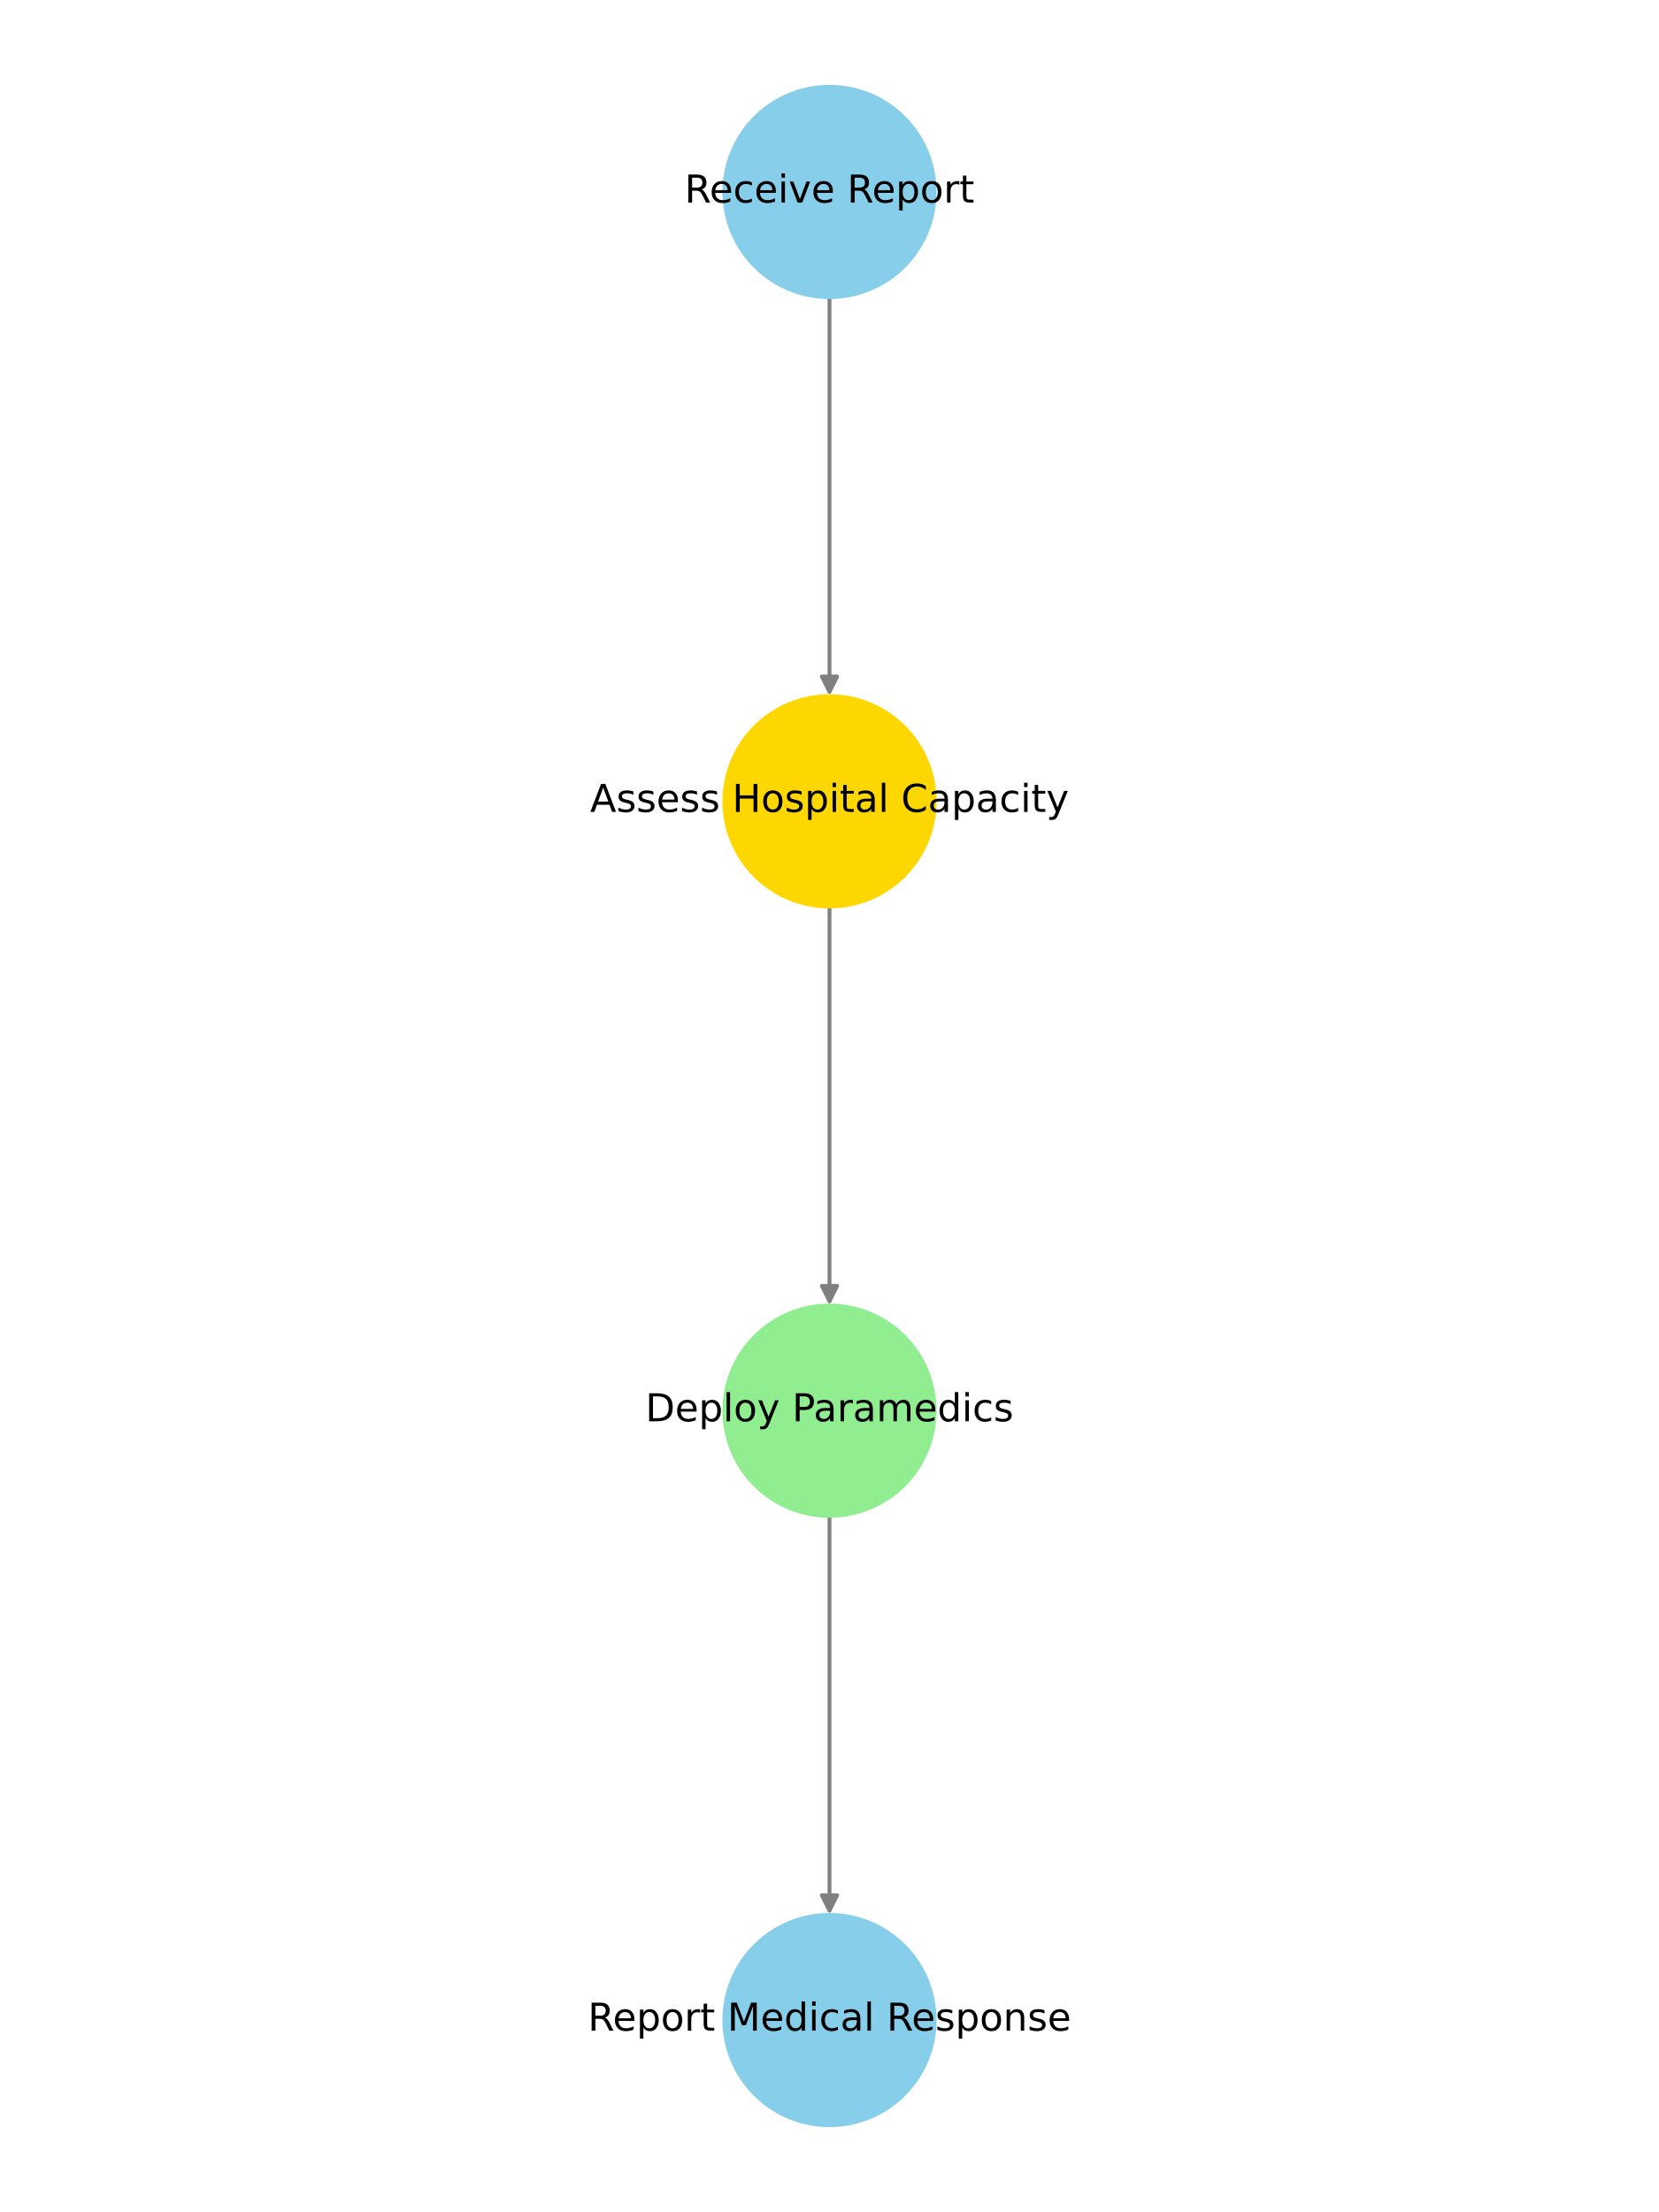
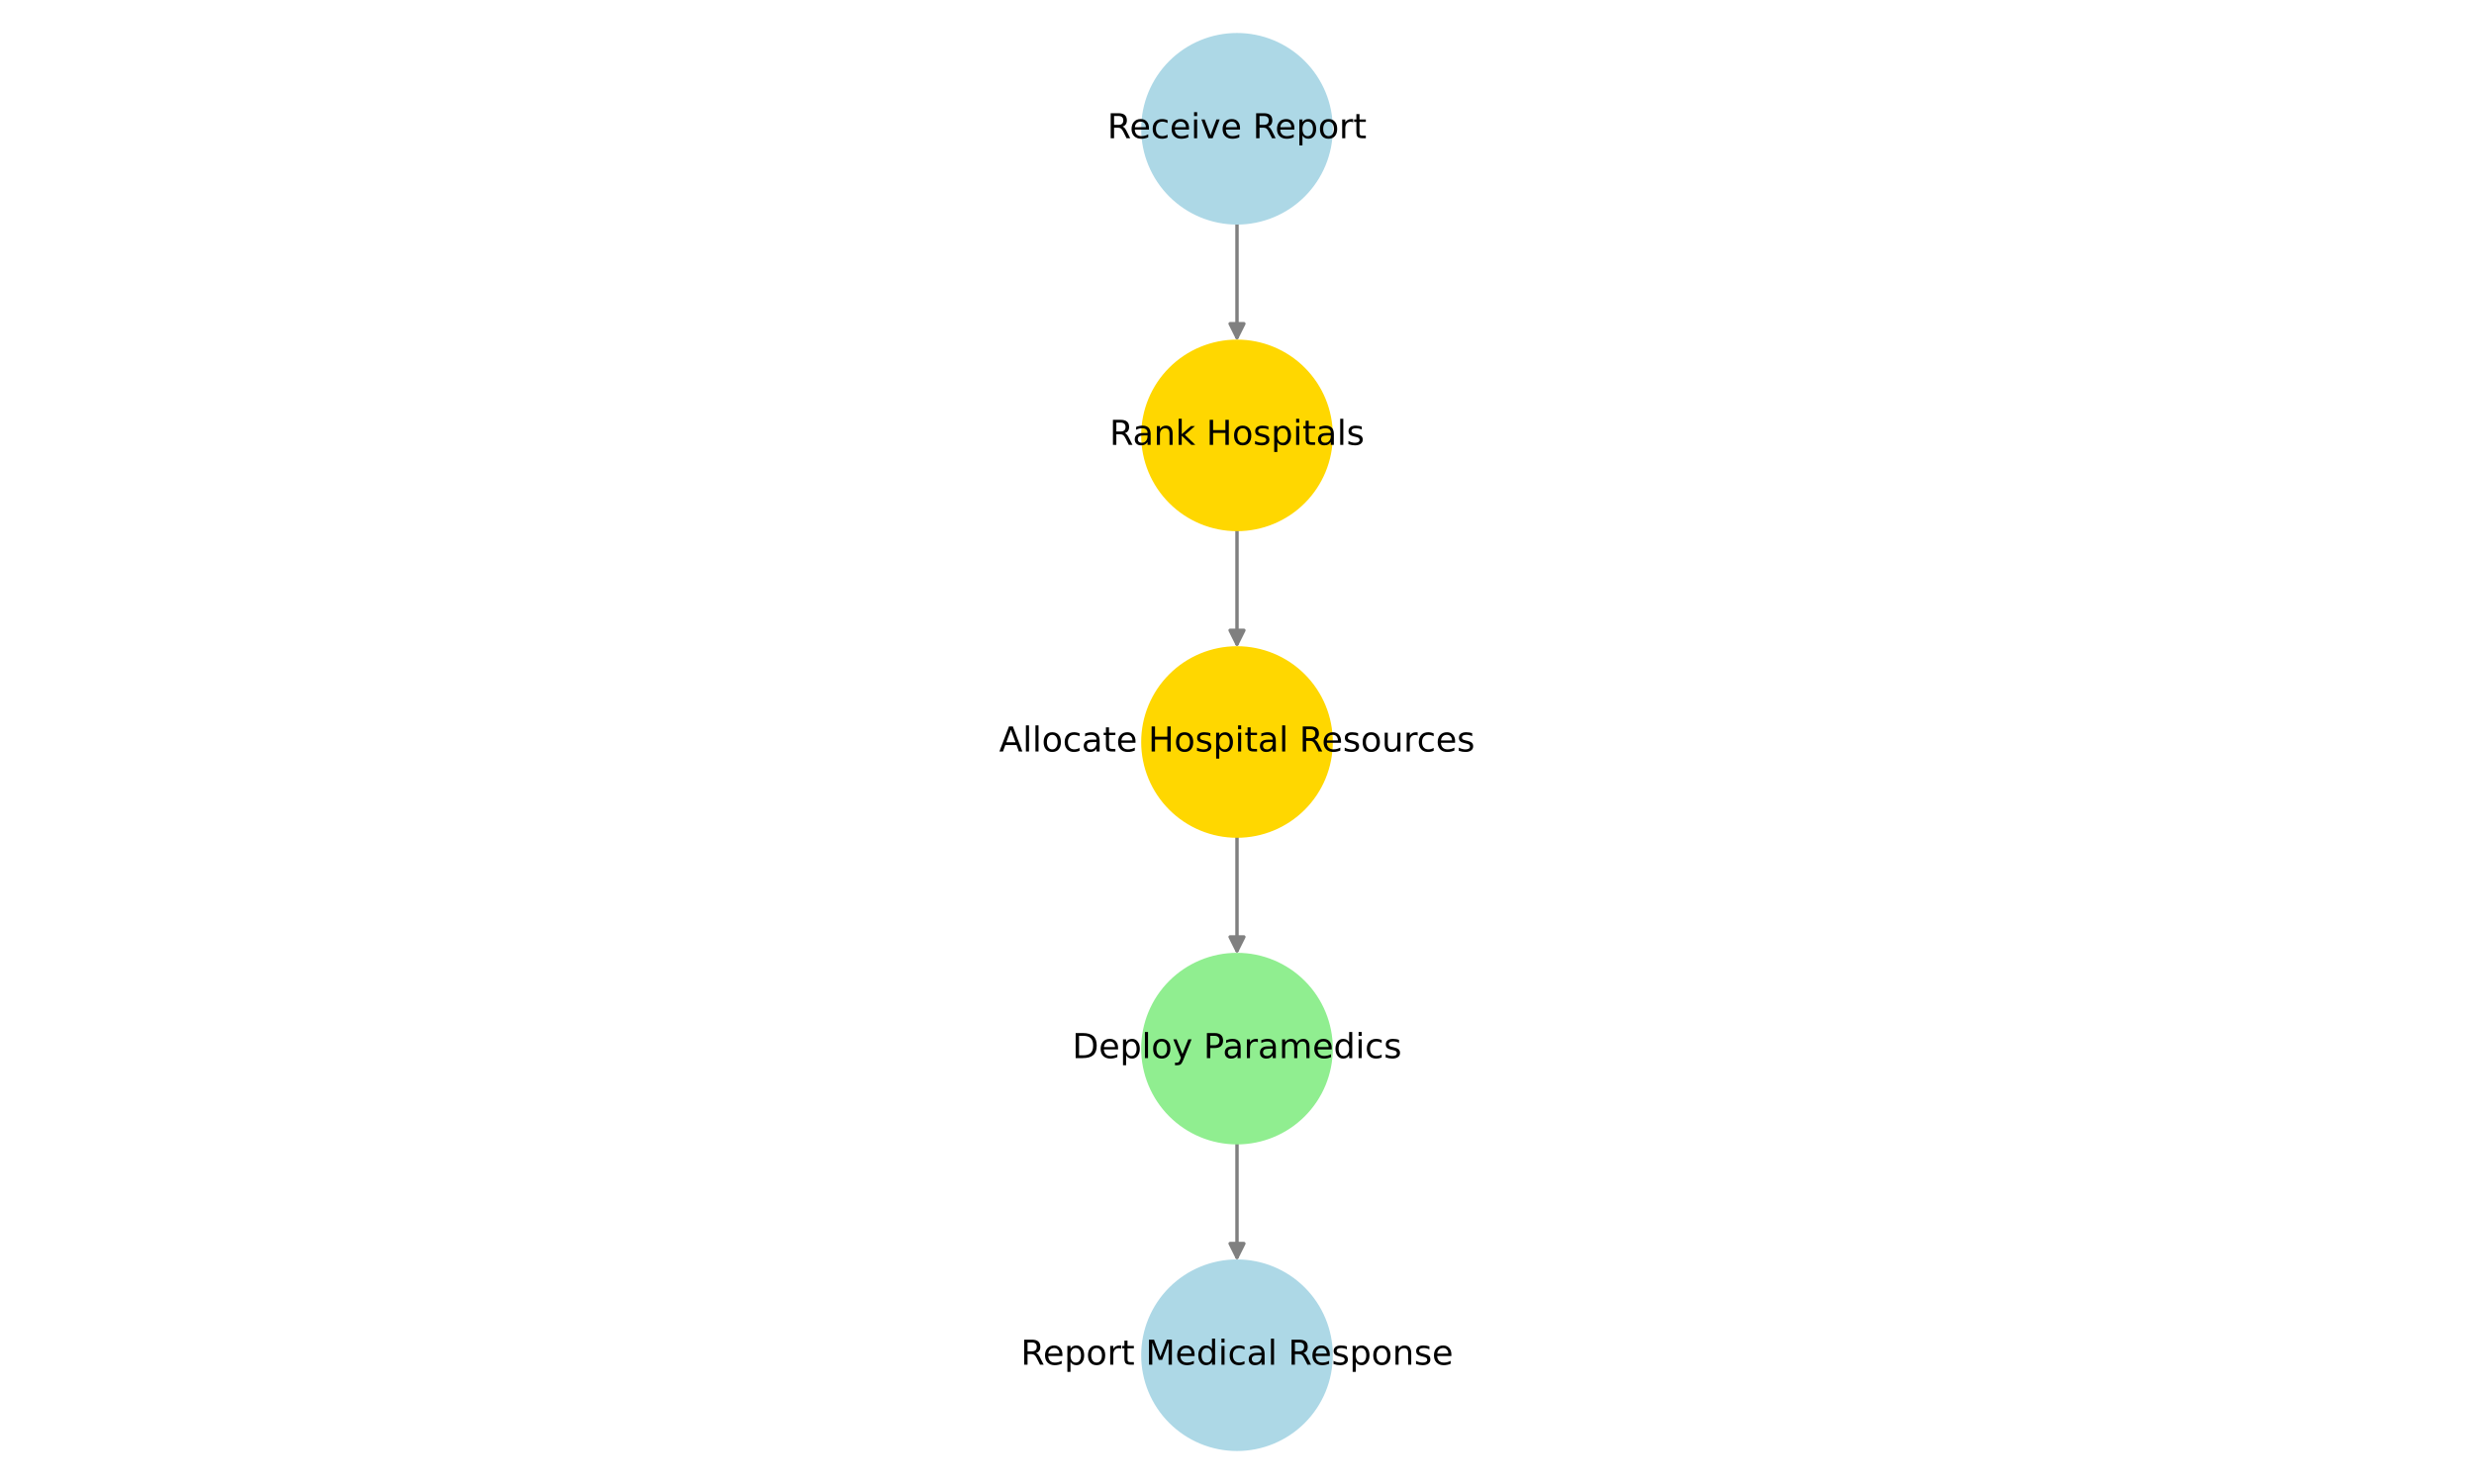
- <svg xmlns="http://www.w3.org/2000/svg" xmlns:xlink="http://www.w3.org/1999/xlink" width="432pt" height="576pt" viewBox="0 0 432 576" version="1.1">
+ <svg xmlns="http://www.w3.org/2000/svg" xmlns:xlink="http://www.w3.org/1999/xlink" width="720pt" height="432pt" viewBox="0 0 720 432" version="1.1">
  <defs>
    <style type="text/css">*{stroke-linejoin: round; stroke-linecap: butt}</style>
  </defs>
  <g id="figure_1">
    <g id="patch_1">
-       <path d="M 0 576  L 432 576  L 432 0  L 0 0  z " style="fill: #ffffff" />
+       <path d="M 0 432  L 720 432  L 720 0  L 0 0  z " style="fill: #ffffff" />
    </g>
    <g id="axes_1">
      <g id="patch_2">
-         <path d="M 216 77.368  Q 216 129.321 216 180.157  " clip-path="url(#p24a8e1f1bd)" style="fill: none; stroke: #808080; stroke-linecap: round" />
-         <path d="M 218 176.157  L 216 180.157  L 214 176.157  L 218 176.157  z " clip-path="url(#p24a8e1f1bd)" style="fill: #808080; stroke: #808080; stroke-linecap: round" />
+         <path d="M 360 64.876  Q 360 82.116 360 98.238  " clip-path="url(#pff5d71aae2)" style="fill: none; stroke: #808080; stroke-linecap: round" />
+         <path d="M 362 94.238  L 360 98.238  L 358 94.238  L 362 94.238  z " clip-path="url(#pff5d71aae2)" style="fill: #808080; stroke: #808080; stroke-linecap: round" />
      </g>
      <g id="patch_3">
-         <path d="M 216 236.045  Q 216 287.999 216 338.835  " clip-path="url(#p24a8e1f1bd)" style="fill: none; stroke: #808080; stroke-linecap: round" />
-         <path d="M 218 334.835  L 216 338.835  L 214 334.835  L 218 334.835  z " clip-path="url(#p24a8e1f1bd)" style="fill: #808080; stroke: #808080; stroke-linecap: round" />
+         <path d="M 360 154.132  Q 360 171.372 360 187.494  " clip-path="url(#pff5d71aae2)" style="fill: none; stroke: #808080; stroke-linecap: round" />
+         <path d="M 362 183.494  L 360 187.494  L 358 183.494  L 362 183.494  z " clip-path="url(#pff5d71aae2)" style="fill: #808080; stroke: #808080; stroke-linecap: round" />
      </g>
      <g id="patch_4">
-         <path d="M 216 394.723  Q 216 446.677 216 497.512  " clip-path="url(#p24a8e1f1bd)" style="fill: none; stroke: #808080; stroke-linecap: round" />
-         <path d="M 218 493.512  L 216 497.512  L 214 493.512  L 218 493.512  z " clip-path="url(#p24a8e1f1bd)" style="fill: #808080; stroke: #808080; stroke-linecap: round" />
+         <path d="M 360 243.389  Q 360 260.628 360 276.75  " clip-path="url(#pff5d71aae2)" style="fill: none; stroke: #808080; stroke-linecap: round" />
+         <path d="M 362 272.75  L 360 276.75  L 358 272.75  L 362 272.75  z " clip-path="url(#pff5d71aae2)" style="fill: #808080; stroke: #808080; stroke-linecap: round" />
+       </g>
+       <g id="patch_5">
+         <path d="M 360 332.645  Q 360 349.885 360 366.006  " clip-path="url(#pff5d71aae2)" style="fill: none; stroke: #808080; stroke-linecap: round" />
+         <path d="M 362 362.006  L 360 366.006  L 358 362.006  L 362 362.006  z " clip-path="url(#pff5d71aae2)" style="fill: #808080; stroke: #808080; stroke-linecap: round" />
      </g>
      <g id="PathCollection_1">
        <defs>
-           <path id="C0_0_5f3242508a" d="M 0 27.386  C 7.263 27.386 14.229 24.501 19.365 19.365  C 24.501 14.229 27.386 7.263 27.386 -0  C 27.386 -7.263 24.501 -14.229 19.365 -19.365  C 14.229 -24.501 7.263 -27.386 0 -27.386  C -7.263 -27.386 -14.229 -24.501 -19.365 -19.365  C -24.501 -14.229 -27.386 -7.263 -27.386 0  C -27.386 7.263 -24.501 14.229 -19.365 19.365  C -14.229 24.501 -7.263 27.386 0 27.386  z " />
+           <path id="C0_0_c549dc8266" d="M 0 27.386  C 7.263 27.386 14.229 24.501 19.365 19.365  C 24.501 14.229 27.386 7.263 27.386 -0  C 27.386 -7.263 24.501 -14.229 19.365 -19.365  C 14.229 -24.501 7.263 -27.386 0 -27.386  C -7.263 -27.386 -14.229 -24.501 -19.365 -19.365  C -24.501 -14.229 -27.386 -7.263 -27.386 0  C -27.386 7.263 -24.501 14.229 -19.365 19.365  C -14.229 24.501 -7.263 27.386 0 27.386  z " />
        </defs>
-         <g clip-path="url(#p24a8e1f1bd)">
-           <use xlink:href="#C0_0_5f3242508a" x="216" y="49.983" style="fill: #87ceeb; stroke: #87ceeb" />
-         </g>
-         <g clip-path="url(#p24a8e1f1bd)">
-           <use xlink:href="#C0_0_5f3242508a" x="216" y="208.661" style="fill: #ffd700; stroke: #ffd700" />
-         </g>
-         <g clip-path="url(#p24a8e1f1bd)">
-           <use xlink:href="#C0_0_5f3242508a" x="216" y="367.339" style="fill: #90ee90; stroke: #90ee90" />
-         </g>
-         <g clip-path="url(#p24a8e1f1bd)">
-           <use xlink:href="#C0_0_5f3242508a" x="216" y="526.017" style="fill: #87ceeb; stroke: #87ceeb" />
+         <g clip-path="url(#pff5d71aae2)">
+           <use xlink:href="#C0_0_c549dc8266" x="360" y="37.488" style="fill: #add8e6; stroke: #add8e6" />
+         </g>
+         <g clip-path="url(#pff5d71aae2)">
+           <use xlink:href="#C0_0_c549dc8266" x="360" y="126.744" style="fill: #ffd700; stroke: #ffd700" />
+         </g>
+         <g clip-path="url(#pff5d71aae2)">
+           <use xlink:href="#C0_0_c549dc8266" x="360" y="216" style="fill: #ffd700; stroke: #ffd700" />
+         </g>
+         <g clip-path="url(#pff5d71aae2)">
+           <use xlink:href="#C0_0_c549dc8266" x="360" y="305.256" style="fill: #90ee90; stroke: #90ee90" />
+         </g>
+         <g clip-path="url(#pff5d71aae2)">
+           <use xlink:href="#C0_0_c549dc8266" x="360" y="394.512" style="fill: #add8e6; stroke: #add8e6" />
        </g>
      </g>
      <g id="text_1">
-         <g clip-path="url(#p24a8e1f1bd)">
-           <g transform="translate(178.2594 52.74285) scale(0.1 -0.1)">
+         <g clip-path="url(#pff5d71aae2)">
+           <g transform="translate(322.2594 40.24698) scale(0.1 -0.1)">
            <defs>
              <path id="DejaVuSans-52" d="M 2841 2188  Q 3044 2119 3236 1894  Q 3428 1669 3622 1275  L 4263 0  L 3584 0  L 2988 1197  Q 2756 1666 2539 1819  Q 2322 1972 1947 1972  L 1259 1972  L 1259 0  L 628 0  L 628 4666  L 2053 4666  Q 2853 4666 3247 4331  Q 3641 3997 3641 3322  Q 3641 2881 3436 2590  Q 3231 2300 2841 2188  z M 1259 4147  L 1259 2491  L 2053 2491  Q 2509 2491 2742 2702  Q 2975 2913 2975 3322  Q 2975 3731 2742 3939  Q 2509 4147 2053 4147  L 1259 4147  z " transform="scale(0.015625)" />
              <path id="DejaVuSans-65" d="M 3597 1894  L 3597 1613  L 953 1613  Q 991 1019 1311 708  Q 1631 397 2203 397  Q 2534 397 2845 478  Q 3156 559 3463 722  L 3463 178  Q 3153 47 2828 -22  Q 2503 -91 2169 -91  Q 1331 -91 842 396  Q 353 884 353 1716  Q 353 2575 817 3079  Q 1281 3584 2069 3584  Q 2775 3584 3186 3129  Q 3597 2675 3597 1894  z M 3022 2063  Q 3016 2534 2758 2815  Q 2500 3097 2075 3097  Q 1594 3097 1305 2825  Q 1016 2553 972 2059  L 3022 2063  z " transform="scale(0.015625)" />
              <path id="DejaVuSans-63" d="M 3122 3366  L 3122 2828  Q 2878 2963 2633 3030  Q 2388 3097 2138 3097  Q 1578 3097 1268 2742  Q 959 2388 959 1747  Q 959 1106 1268 751  Q 1578 397 2138 397  Q 2388 397 2633 464  Q 2878 531 3122 666  L 3122 134  Q 2881 22 2623 -34  Q 2366 -91 2075 -91  Q 1284 -91 818 406  Q 353 903 353 1747  Q 353 2603 823 3093  Q 1294 3584 2113 3584  Q 2378 3584 2631 3529  Q 2884 3475 3122 3366  z " transform="scale(0.015625)" />
              <path id="DejaVuSans-69" d="M 603 3500  L 1178 3500  L 1178 0  L 603 0  L 603 3500  z M 603 4863  L 1178 4863  L 1178 4134  L 603 4134  L 603 4863  z " transform="scale(0.015625)" />
              <path id="DejaVuSans-76" d="M 191 3500  L 800 3500  L 1894 563  L 2988 3500  L 3597 3500  L 2284 0  L 1503 0  L 191 3500  z " transform="scale(0.015625)" />
              <path id="DejaVuSans-20" transform="scale(0.015625)" />
              <path id="DejaVuSans-70" d="M 1159 525  L 1159 -1331  L 581 -1331  L 581 3500  L 1159 3500  L 1159 2969  Q 1341 3281 1617 3432  Q 1894 3584 2278 3584  Q 2916 3584 3314 3078  Q 3713 2572 3713 1747  Q 3713 922 3314 415  Q 2916 -91 2278 -91  Q 1894 -91 1617 61  Q 1341 213 1159 525  z M 3116 1747  Q 3116 2381 2855 2742  Q 2594 3103 2138 3103  Q 1681 3103 1420 2742  Q 1159 2381 1159 1747  Q 1159 1113 1420 752  Q 1681 391 2138 391  Q 2594 391 2855 752  Q 3116 1113 3116 1747  z " transform="scale(0.015625)" />
              <path id="DejaVuSans-6f" d="M 1959 3097  Q 1497 3097 1228 2736  Q 959 2375 959 1747  Q 959 1119 1226 758  Q 1494 397 1959 397  Q 2419 397 2687 759  Q 2956 1122 2956 1747  Q 2956 2369 2687 2733  Q 2419 3097 1959 3097  z M 1959 3584  Q 2709 3584 3137 3096  Q 3566 2609 3566 1747  Q 3566 888 3137 398  Q 2709 -91 1959 -91  Q 1206 -91 779 398  Q 353 888 353 1747  Q 353 2609 779 3096  Q 1206 3584 1959 3584  z " transform="scale(0.015625)" />
              <path id="DejaVuSans-72" d="M 2631 2963  Q 2534 3019 2420 3045  Q 2306 3072 2169 3072  Q 1681 3072 1420 2755  Q 1159 2438 1159 1844  L 1159 0  L 581 0  L 581 3500  L 1159 3500  L 1159 2956  Q 1341 3275 1631 3429  Q 1922 3584 2338 3584  Q 2397 3584 2469 3576  Q 2541 3569 2628 3553  L 2631 2963  z " transform="scale(0.015625)" />
              <path id="DejaVuSans-74" d="M 1172 4494  L 1172 3500  L 2356 3500  L 2356 3053  L 1172 3053  L 1172 1153  Q 1172 725 1289 603  Q 1406 481 1766 481  L 2356 481  L 2356 0  L 1766 0  Q 1100 0 847 248  Q 594 497 594 1153  L 594 3053  L 172 3053  L 172 3500  L 594 3500  L 594 4494  L 1172 4494  z " transform="scale(0.015625)" />
            </defs>
            <use xlink:href="#DejaVuSans-52" />
            <use xlink:href="#DejaVuSans-65" x="64.982" />
            <use xlink:href="#DejaVuSans-63" x="126.506" />
            <use xlink:href="#DejaVuSans-65" x="181.486" />
            <use xlink:href="#DejaVuSans-69" x="243.01" />
            <use xlink:href="#DejaVuSans-76" x="270.793" />
            <use xlink:href="#DejaVuSans-65" x="329.973" />
            <use xlink:href="#DejaVuSans-20" x="391.496" />
            <use xlink:href="#DejaVuSans-52" x="423.283" />
            <use xlink:href="#DejaVuSans-65" x="488.266" />
            <use xlink:href="#DejaVuSans-70" x="549.789" />
            <use xlink:href="#DejaVuSans-6f" x="613.266" />
            <use xlink:href="#DejaVuSans-72" x="674.447" />
            <use xlink:href="#DejaVuSans-74" x="715.561" />
          </g>
        </g>
      </g>
      <g id="text_2">
-         <g clip-path="url(#p24a8e1f1bd)">
-           <g transform="translate(153.6539 211.4205) scale(0.1 -0.1)">
+         <g clip-path="url(#pff5d71aae2)">
+           <g transform="translate(322.9156 129.5032) scale(0.1 -0.1)">
+             <defs>
+               <path id="DejaVuSans-61" d="M 2194 1759  Q 1497 1759 1228 1600  Q 959 1441 959 1056  Q 959 750 1161 570  Q 1363 391 1709 391  Q 2188 391 2477 730  Q 2766 1069 2766 1631  L 2766 1759  L 2194 1759  z M 3341 1997  L 3341 0  L 2766 0  L 2766 531  Q 2569 213 2275 61  Q 1981 -91 1556 -91  Q 1019 -91 701 211  Q 384 513 384 1019  Q 384 1609 779 1909  Q 1175 2209 1959 2209  L 2766 2209  L 2766 2266  Q 2766 2663 2505 2880  Q 2244 3097 1772 3097  Q 1472 3097 1187 3025  Q 903 2953 641 2809  L 641 3341  Q 956 3463 1253 3523  Q 1550 3584 1831 3584  Q 2591 3584 2966 3190  Q 3341 2797 3341 1997  z " transform="scale(0.015625)" />
+               <path id="DejaVuSans-6e" d="M 3513 2113  L 3513 0  L 2938 0  L 2938 2094  Q 2938 2591 2744 2837  Q 2550 3084 2163 3084  Q 1697 3084 1428 2787  Q 1159 2491 1159 1978  L 1159 0  L 581 0  L 581 3500  L 1159 3500  L 1159 2956  Q 1366 3272 1645 3428  Q 1925 3584 2291 3584  Q 2894 3584 3203 3211  Q 3513 2838 3513 2113  z " transform="scale(0.015625)" />
+               <path id="DejaVuSans-6b" d="M 581 4863  L 1159 4863  L 1159 1991  L 2875 3500  L 3609 3500  L 1753 1863  L 3688 0  L 2938 0  L 1159 1709  L 1159 0  L 581 0  L 581 4863  z " transform="scale(0.015625)" />
+               <path id="DejaVuSans-48" d="M 628 4666  L 1259 4666  L 1259 2753  L 3553 2753  L 3553 4666  L 4184 4666  L 4184 0  L 3553 0  L 3553 2222  L 1259 2222  L 1259 0  L 628 0  L 628 4666  z " transform="scale(0.015625)" />
+               <path id="DejaVuSans-73" d="M 2834 3397  L 2834 2853  Q 2591 2978 2328 3040  Q 2066 3103 1784 3103  Q 1356 3103 1142 2972  Q 928 2841 928 2578  Q 928 2378 1081 2264  Q 1234 2150 1697 2047  L 1894 2003  Q 2506 1872 2764 1633  Q 3022 1394 3022 966  Q 3022 478 2636 193  Q 2250 -91 1575 -91  Q 1294 -91 989 -36  Q 684 19 347 128  L 347 722  Q 666 556 975 473  Q 1284 391 1588 391  Q 1994 391 2212 530  Q 2431 669 2431 922  Q 2431 1156 2273 1281  Q 2116 1406 1581 1522  L 1381 1569  Q 847 1681 609 1914  Q 372 2147 372 2553  Q 372 3047 722 3315  Q 1072 3584 1716 3584  Q 2034 3584 2315 3537  Q 2597 3491 2834 3397  z " transform="scale(0.015625)" />
+               <path id="DejaVuSans-6c" d="M 603 4863  L 1178 4863  L 1178 0  L 603 0  L 603 4863  z " transform="scale(0.015625)" />
+             </defs>
+             <use xlink:href="#DejaVuSans-52" />
+             <use xlink:href="#DejaVuSans-61" x="67.232" />
+             <use xlink:href="#DejaVuSans-6e" x="128.512" />
+             <use xlink:href="#DejaVuSans-6b" x="191.891" />
+             <use xlink:href="#DejaVuSans-20" x="249.801" />
+             <use xlink:href="#DejaVuSans-48" x="281.588" />
+             <use xlink:href="#DejaVuSans-6f" x="356.783" />
+             <use xlink:href="#DejaVuSans-73" x="417.965" />
+             <use xlink:href="#DejaVuSans-70" x="470.064" />
+             <use xlink:href="#DejaVuSans-69" x="533.541" />
+             <use xlink:href="#DejaVuSans-74" x="561.324" />
+             <use xlink:href="#DejaVuSans-61" x="600.533" />
+             <use xlink:href="#DejaVuSans-6c" x="661.812" />
+             <use xlink:href="#DejaVuSans-73" x="689.596" />
+           </g>
+         </g>
+       </g>
+       <g id="text_3">
+         <g clip-path="url(#pff5d71aae2)">
+           <g transform="translate(290.7812 218.7594) scale(0.1 -0.1)">
            <defs>
              <path id="DejaVuSans-41" d="M 2188 4044  L 1331 1722  L 3047 1722  L 2188 4044  z M 1831 4666  L 2547 4666  L 4325 0  L 3669 0  L 3244 1197  L 1141 1197  L 716 0  L 50 0  L 1831 4666  z " transform="scale(0.015625)" />
-               <path id="DejaVuSans-73" d="M 2834 3397  L 2834 2853  Q 2591 2978 2328 3040  Q 2066 3103 1784 3103  Q 1356 3103 1142 2972  Q 928 2841 928 2578  Q 928 2378 1081 2264  Q 1234 2150 1697 2047  L 1894 2003  Q 2506 1872 2764 1633  Q 3022 1394 3022 966  Q 3022 478 2636 193  Q 2250 -91 1575 -91  Q 1294 -91 989 -36  Q 684 19 347 128  L 347 722  Q 666 556 975 473  Q 1284 391 1588 391  Q 1994 391 2212 530  Q 2431 669 2431 922  Q 2431 1156 2273 1281  Q 2116 1406 1581 1522  L 1381 1569  Q 847 1681 609 1914  Q 372 2147 372 2553  Q 372 3047 722 3315  Q 1072 3584 1716 3584  Q 2034 3584 2315 3537  Q 2597 3491 2834 3397  z " transform="scale(0.015625)" />
-               <path id="DejaVuSans-48" d="M 628 4666  L 1259 4666  L 1259 2753  L 3553 2753  L 3553 4666  L 4184 4666  L 4184 0  L 3553 0  L 3553 2222  L 1259 2222  L 1259 0  L 628 0  L 628 4666  z " transform="scale(0.015625)" />
-               <path id="DejaVuSans-61" d="M 2194 1759  Q 1497 1759 1228 1600  Q 959 1441 959 1056  Q 959 750 1161 570  Q 1363 391 1709 391  Q 2188 391 2477 730  Q 2766 1069 2766 1631  L 2766 1759  L 2194 1759  z M 3341 1997  L 3341 0  L 2766 0  L 2766 531  Q 2569 213 2275 61  Q 1981 -91 1556 -91  Q 1019 -91 701 211  Q 384 513 384 1019  Q 384 1609 779 1909  Q 1175 2209 1959 2209  L 2766 2209  L 2766 2266  Q 2766 2663 2505 2880  Q 2244 3097 1772 3097  Q 1472 3097 1187 3025  Q 903 2953 641 2809  L 641 3341  Q 956 3463 1253 3523  Q 1550 3584 1831 3584  Q 2591 3584 2966 3190  Q 3341 2797 3341 1997  z " transform="scale(0.015625)" />
-               <path id="DejaVuSans-6c" d="M 603 4863  L 1178 4863  L 1178 0  L 603 0  L 603 4863  z " transform="scale(0.015625)" />
-               <path id="DejaVuSans-43" d="M 4122 4306  L 4122 3641  Q 3803 3938 3442 4084  Q 3081 4231 2675 4231  Q 1875 4231 1450 3742  Q 1025 3253 1025 2328  Q 1025 1406 1450 917  Q 1875 428 2675 428  Q 3081 428 3442 575  Q 3803 722 4122 1019  L 4122 359  Q 3791 134 3420 21  Q 3050 -91 2638 -91  Q 1578 -91 968 557  Q 359 1206 359 2328  Q 359 3453 968 4101  Q 1578 4750 2638 4750  Q 3056 4750 3426 4639  Q 3797 4528 4122 4306  z " transform="scale(0.015625)" />
+               <path id="DejaVuSans-75" d="M 544 1381  L 544 3500  L 1119 3500  L 1119 1403  Q 1119 906 1312 657  Q 1506 409 1894 409  Q 2359 409 2629 706  Q 2900 1003 2900 1516  L 2900 3500  L 3475 3500  L 3475 0  L 2900 0  L 2900 538  Q 2691 219 2414 64  Q 2138 -91 1772 -91  Q 1169 -91 856 284  Q 544 659 544 1381  z M 1991 3584  L 1991 3584  z " transform="scale(0.015625)" />
+             </defs>
+             <use xlink:href="#DejaVuSans-41" />
+             <use xlink:href="#DejaVuSans-6c" x="68.408" />
+             <use xlink:href="#DejaVuSans-6c" x="96.191" />
+             <use xlink:href="#DejaVuSans-6f" x="123.975" />
+             <use xlink:href="#DejaVuSans-63" x="185.156" />
+             <use xlink:href="#DejaVuSans-61" x="240.137" />
+             <use xlink:href="#DejaVuSans-74" x="301.416" />
+             <use xlink:href="#DejaVuSans-65" x="340.625" />
+             <use xlink:href="#DejaVuSans-20" x="402.148" />
+             <use xlink:href="#DejaVuSans-48" x="433.936" />
+             <use xlink:href="#DejaVuSans-6f" x="509.131" />
+             <use xlink:href="#DejaVuSans-73" x="570.312" />
+             <use xlink:href="#DejaVuSans-70" x="622.412" />
+             <use xlink:href="#DejaVuSans-69" x="685.889" />
+             <use xlink:href="#DejaVuSans-74" x="713.672" />
+             <use xlink:href="#DejaVuSans-61" x="752.881" />
+             <use xlink:href="#DejaVuSans-6c" x="814.16" />
+             <use xlink:href="#DejaVuSans-20" x="841.943" />
+             <use xlink:href="#DejaVuSans-52" x="873.73" />
+             <use xlink:href="#DejaVuSans-65" x="938.713" />
+             <use xlink:href="#DejaVuSans-73" x="1000.236" />
+             <use xlink:href="#DejaVuSans-6f" x="1052.336" />
+             <use xlink:href="#DejaVuSans-75" x="1113.518" />
+             <use xlink:href="#DejaVuSans-72" x="1176.896" />
+             <use xlink:href="#DejaVuSans-63" x="1215.76" />
+             <use xlink:href="#DejaVuSans-65" x="1270.74" />
+             <use xlink:href="#DejaVuSans-73" x="1332.264" />
+           </g>
+         </g>
+       </g>
+       <g id="text_4">
+         <g clip-path="url(#pff5d71aae2)">
+           <g transform="translate(312.0648 308.0156) scale(0.1 -0.1)">
+             <defs>
+               <path id="DejaVuSans-44" d="M 1259 4147  L 1259 519  L 2022 519  Q 2988 519 3436 956  Q 3884 1394 3884 2338  Q 3884 3275 3436 3711  Q 2988 4147 2022 4147  L 1259 4147  z M 628 4666  L 1925 4666  Q 3281 4666 3915 4102  Q 4550 3538 4550 2338  Q 4550 1131 3912 565  Q 3275 0 1925 0  L 628 0  L 628 4666  z " transform="scale(0.015625)" />
              <path id="DejaVuSans-79" d="M 2059 -325  Q 1816 -950 1584 -1140  Q 1353 -1331 966 -1331  L 506 -1331  L 506 -850  L 844 -850  Q 1081 -850 1212 -737  Q 1344 -625 1503 -206  L 1606 56  L 191 3500  L 800 3500  L 1894 763  L 2988 3500  L 3597 3500  L 2059 -325  z " transform="scale(0.015625)" />
-             </defs>
-             <use xlink:href="#DejaVuSans-41" />
-             <use xlink:href="#DejaVuSans-73" x="68.408" />
-             <use xlink:href="#DejaVuSans-73" x="120.508" />
-             <use xlink:href="#DejaVuSans-65" x="172.607" />
-             <use xlink:href="#DejaVuSans-73" x="234.131" />
-             <use xlink:href="#DejaVuSans-73" x="286.23" />
-             <use xlink:href="#DejaVuSans-20" x="338.33" />
-             <use xlink:href="#DejaVuSans-48" x="370.117" />
-             <use xlink:href="#DejaVuSans-6f" x="445.312" />
-             <use xlink:href="#DejaVuSans-73" x="506.494" />
-             <use xlink:href="#DejaVuSans-70" x="558.594" />
-             <use xlink:href="#DejaVuSans-69" x="622.07" />
-             <use xlink:href="#DejaVuSans-74" x="649.854" />
-             <use xlink:href="#DejaVuSans-61" x="689.062" />
-             <use xlink:href="#DejaVuSans-6c" x="750.342" />
-             <use xlink:href="#DejaVuSans-20" x="778.125" />
-             <use xlink:href="#DejaVuSans-43" x="809.912" />
-             <use xlink:href="#DejaVuSans-61" x="879.736" />
-             <use xlink:href="#DejaVuSans-70" x="941.016" />
-             <use xlink:href="#DejaVuSans-61" x="1004.492" />
-             <use xlink:href="#DejaVuSans-63" x="1065.771" />
-             <use xlink:href="#DejaVuSans-69" x="1120.752" />
-             <use xlink:href="#DejaVuSans-74" x="1148.535" />
-             <use xlink:href="#DejaVuSans-79" x="1187.744" />
-           </g>
-         </g>
-       </g>
-       <g id="text_3">
-         <g clip-path="url(#p24a8e1f1bd)">
-           <g transform="translate(168.0648 370.0982) scale(0.1 -0.1)">
-             <defs>
-               <path id="DejaVuSans-44" d="M 1259 4147  L 1259 519  L 2022 519  Q 2988 519 3436 956  Q 3884 1394 3884 2338  Q 3884 3275 3436 3711  Q 2988 4147 2022 4147  L 1259 4147  z M 628 4666  L 1925 4666  Q 3281 4666 3915 4102  Q 4550 3538 4550 2338  Q 4550 1131 3912 565  Q 3275 0 1925 0  L 628 0  L 628 4666  z " transform="scale(0.015625)" />
              <path id="DejaVuSans-50" d="M 1259 4147  L 1259 2394  L 2053 2394  Q 2494 2394 2734 2622  Q 2975 2850 2975 3272  Q 2975 3691 2734 3919  Q 2494 4147 2053 4147  L 1259 4147  z M 628 4666  L 2053 4666  Q 2838 4666 3239 4311  Q 3641 3956 3641 3272  Q 3641 2581 3239 2228  Q 2838 1875 2053 1875  L 1259 1875  L 1259 0  L 628 0  L 628 4666  z " transform="scale(0.015625)" />
              <path id="DejaVuSans-6d" d="M 3328 2828  Q 3544 3216 3844 3400  Q 4144 3584 4550 3584  Q 5097 3584 5394 3201  Q 5691 2819 5691 2113  L 5691 0  L 5113 0  L 5113 2094  Q 5113 2597 4934 2840  Q 4756 3084 4391 3084  Q 3944 3084 3684 2787  Q 3425 2491 3425 1978  L 3425 0  L 2847 0  L 2847 2094  Q 2847 2600 2669 2842  Q 2491 3084 2119 3084  Q 1678 3084 1418 2786  Q 1159 2488 1159 1978  L 1159 0  L 581 0  L 581 3500  L 1159 3500  L 1159 2956  Q 1356 3278 1631 3431  Q 1906 3584 2284 3584  Q 2666 3584 2933 3390  Q 3200 3197 3328 2828  z " transform="scale(0.015625)" />
              <path id="DejaVuSans-64" d="M 2906 2969  L 2906 4863  L 3481 4863  L 3481 0  L 2906 0  L 2906 525  Q 2725 213 2448 61  Q 2172 -91 1784 -91  Q 1150 -91 751 415  Q 353 922 353 1747  Q 353 2572 751 3078  Q 1150 3584 1784 3584  Q 2172 3584 2448 3432  Q 2725 3281 2906 2969  z M 947 1747  Q 947 1113 1208 752  Q 1469 391 1925 391  Q 2381 391 2643 752  Q 2906 1113 2906 1747  Q 2906 2381 2643 2742  Q 2381 3103 1925 3103  Q 1469 3103 1208 2742  Q 947 2381 947 1747  z " transform="scale(0.015625)" />
            </defs>
            <use xlink:href="#DejaVuSans-44" />
            <use xlink:href="#DejaVuSans-65" x="77.002" />
            <use xlink:href="#DejaVuSans-70" x="138.525" />
            <use xlink:href="#DejaVuSans-6c" x="202.002" />
            <use xlink:href="#DejaVuSans-6f" x="229.785" />
            <use xlink:href="#DejaVuSans-79" x="290.967" />
            <use xlink:href="#DejaVuSans-20" x="350.146" />
            <use xlink:href="#DejaVuSans-50" x="381.934" />
            <use xlink:href="#DejaVuSans-61" x="437.736" />
            <use xlink:href="#DejaVuSans-72" x="499.016" />
            <use xlink:href="#DejaVuSans-61" x="540.129" />
            <use xlink:href="#DejaVuSans-6d" x="601.408" />
            <use xlink:href="#DejaVuSans-65" x="698.82" />
            <use xlink:href="#DejaVuSans-64" x="760.344" />
            <use xlink:href="#DejaVuSans-69" x="823.82" />
            <use xlink:href="#DejaVuSans-63" x="851.604" />
            <use xlink:href="#DejaVuSans-73" x="906.584" />
          </g>
        </g>
      </g>
-       <g id="text_4">
-         <g clip-path="url(#p24a8e1f1bd)">
-           <g transform="translate(153.0766 528.7759) scale(0.1 -0.1)">
+       <g id="text_5">
+         <g clip-path="url(#pff5d71aae2)">
+           <g transform="translate(297.0766 397.2718) scale(0.1 -0.1)">
            <defs>
              <path id="DejaVuSans-4d" d="M 628 4666  L 1569 4666  L 2759 1491  L 3956 4666  L 4897 4666  L 4897 0  L 4281 0  L 4281 4097  L 3078 897  L 2444 897  L 1241 4097  L 1241 0  L 628 0  L 628 4666  z " transform="scale(0.015625)" />
-               <path id="DejaVuSans-6e" d="M 3513 2113  L 3513 0  L 2938 0  L 2938 2094  Q 2938 2591 2744 2837  Q 2550 3084 2163 3084  Q 1697 3084 1428 2787  Q 1159 2491 1159 1978  L 1159 0  L 581 0  L 581 3500  L 1159 3500  L 1159 2956  Q 1366 3272 1645 3428  Q 1925 3584 2291 3584  Q 2894 3584 3203 3211  Q 3513 2838 3513 2113  z " transform="scale(0.015625)" />
            </defs>
            <use xlink:href="#DejaVuSans-52" />
            <use xlink:href="#DejaVuSans-65" x="64.982" />
            <use xlink:href="#DejaVuSans-70" x="126.506" />
            <use xlink:href="#DejaVuSans-6f" x="189.982" />
            <use xlink:href="#DejaVuSans-72" x="251.164" />
            <use xlink:href="#DejaVuSans-74" x="292.277" />
            <use xlink:href="#DejaVuSans-20" x="331.486" />
            <use xlink:href="#DejaVuSans-4d" x="363.273" />
            <use xlink:href="#DejaVuSans-65" x="449.553" />
            <use xlink:href="#DejaVuSans-64" x="511.076" />
            <use xlink:href="#DejaVuSans-69" x="574.553" />
            <use xlink:href="#DejaVuSans-63" x="602.336" />
            <use xlink:href="#DejaVuSans-61" x="657.316" />
            <use xlink:href="#DejaVuSans-6c" x="718.596" />
            <use xlink:href="#DejaVuSans-20" x="746.379" />
            <use xlink:href="#DejaVuSans-52" x="778.166" />
            <use xlink:href="#DejaVuSans-65" x="843.148" />
            <use xlink:href="#DejaVuSans-73" x="904.672" />
            <use xlink:href="#DejaVuSans-70" x="956.771" />
            <use xlink:href="#DejaVuSans-6f" x="1020.248" />
            <use xlink:href="#DejaVuSans-6e" x="1081.43" />
            <use xlink:href="#DejaVuSans-73" x="1144.809" />
            <use xlink:href="#DejaVuSans-65" x="1196.908" />
          </g>
        </g>
      </g>
-       <g id="text_5">
-         <g style="fill: #333333" transform="translate(66.04875 -6) scale(0.12 -0.12)">
+       <g id="text_6">
+         <g style="fill: #333333" transform="translate(262.3153 -6) scale(0.12 -0.12)">
          <defs>
            <path id="DejaVuSans-53" d="M 3425 4513  L 3425 3897  Q 3066 4069 2747 4153  Q 2428 4238 2131 4238  Q 1616 4238 1336 4038  Q 1056 3838 1056 3469  Q 1056 3159 1242 3001  Q 1428 2844 1947 2747  L 2328 2669  Q 3034 2534 3370 2195  Q 3706 1856 3706 1288  Q 3706 609 3251 259  Q 2797 -91 1919 -91  Q 1588 -91 1214 -16  Q 841 59 441 206  L 441 856  Q 825 641 1194 531  Q 1563 422 1919 422  Q 2459 422 2753 634  Q 3047 847 3047 1241  Q 3047 1584 2836 1778  Q 2625 1972 2144 2069  L 1759 2144  Q 1053 2284 737 2584  Q 422 2884 422 3419  Q 422 4038 858 4394  Q 1294 4750 2059 4750  Q 2388 4750 2728 4690  Q 3069 4631 3425 4513  z " transform="scale(0.015625)" />
-             <path id="DejaVuSans-71" d="M 947 1747  Q 947 1113 1208 752  Q 1469 391 1925 391  Q 2381 391 2643 752  Q 2906 1113 2906 1747  Q 2906 2381 2643 2742  Q 2381 3103 1925 3103  Q 1469 3103 1208 2742  Q 947 2381 947 1747  z M 2906 525  Q 2725 213 2448 61  Q 2172 -91 1784 -91  Q 1150 -91 751 415  Q 353 922 353 1747  Q 353 2572 751 3078  Q 1150 3584 1784 3584  Q 2172 3584 2448 3432  Q 2725 3281 2906 2969  L 2906 3500  L 3481 3500  L 3481 -1331  L 2906 -1331  L 2906 525  z " transform="scale(0.015625)" />
-             <path id="DejaVuSans-75" d="M 544 1381  L 544 3500  L 1119 3500  L 1119 1403  Q 1119 906 1312 657  Q 1506 409 1894 409  Q 2359 409 2629 706  Q 2900 1003 2900 1516  L 2900 3500  L 3475 3500  L 3475 0  L 2900 0  L 2900 538  Q 2691 219 2414 64  Q 2138 -91 1772 -91  Q 1169 -91 856 284  Q 544 659 544 1381  z M 1991 3584  L 1991 3584  z " transform="scale(0.015625)" />
+             <path id="DejaVuSans-43" d="M 4122 4306  L 4122 3641  Q 3803 3938 3442 4084  Q 3081 4231 2675 4231  Q 1875 4231 1450 3742  Q 1025 3253 1025 2328  Q 1025 1406 1450 917  Q 1875 428 2675 428  Q 3081 428 3442 575  Q 3803 722 4122 1019  L 4122 359  Q 3791 134 3420 21  Q 3050 -91 2638 -91  Q 1578 -91 968 557  Q 359 1206 359 2328  Q 359 3453 968 4101  Q 1578 4750 2638 4750  Q 3056 4750 3426 4639  Q 3797 4528 4122 4306  z " transform="scale(0.015625)" />
+             <path id="DejaVuSans-77" d="M 269 3500  L 844 3500  L 1563 769  L 2278 3500  L 2956 3500  L 3675 769  L 4391 3500  L 4966 3500  L 4050 0  L 3372 0  L 2619 2869  L 1863 0  L 1184 0  L 269 3500  z " transform="scale(0.015625)" />
+             <path id="DejaVuSans-54" d="M -19 4666  L 3928 4666  L 3928 4134  L 2272 4134  L 2272 0  L 1638 0  L 1638 4134  L -19 4134  L -19 4666  z " transform="scale(0.015625)" />
            <path id="DejaVuSans-46" d="M 628 4666  L 3309 4666  L 3309 4134  L 1259 4134  L 1259 2759  L 3109 2759  L 3109 2228  L 1259 2228  L 1259 0  L 628 0  L 628 4666  z " transform="scale(0.015625)" />
-             <path id="DejaVuSans-77" d="M 269 3500  L 844 3500  L 1563 769  L 2278 3500  L 2956 3500  L 3675 769  L 4391 3500  L 4966 3500  L 4050 0  L 3372 0  L 2619 2869  L 1863 0  L 1184 0  L 269 3500  z " transform="scale(0.015625)" />
-             <path id="DejaVuSans-68" d="M 3513 2113  L 3513 0  L 2938 0  L 2938 2094  Q 2938 2591 2744 2837  Q 2550 3084 2163 3084  Q 1697 3084 1428 2787  Q 1159 2491 1159 1978  L 1159 0  L 581 0  L 581 4863  L 1159 4863  L 1159 2956  Q 1366 3272 1645 3428  Q 1925 3584 2291 3584  Q 2894 3584 3203 3211  Q 3513 2838 3513 2113  z " transform="scale(0.015625)" />
-             <path id="DejaVuSans-67" d="M 2906 1791  Q 2906 2416 2648 2759  Q 2391 3103 1925 3103  Q 1463 3103 1205 2759  Q 947 2416 947 1791  Q 947 1169 1205 825  Q 1463 481 1925 481  Q 2391 481 2648 825  Q 2906 1169 2906 1791  z M 3481 434  Q 3481 -459 3084 -895  Q 2688 -1331 1869 -1331  Q 1566 -1331 1297 -1286  Q 1028 -1241 775 -1147  L 775 -588  Q 1028 -725 1275 -790  Q 1522 -856 1778 -856  Q 2344 -856 2625 -561  Q 2906 -266 2906 331  L 2906 616  Q 2728 306 2450 153  Q 2172 0 1784 0  Q 1141 0 747 490  Q 353 981 353 1791  Q 353 2603 747 3093  Q 1141 3584 1784 3584  Q 2172 3584 2450 3431  Q 2728 3278 2906 2969  L 2906 3500  L 3481 3500  L 3481 434  z " transform="scale(0.015625)" />
-             <path id="DejaVuSans-62" d="M 3116 1747  Q 3116 2381 2855 2742  Q 2594 3103 2138 3103  Q 1681 3103 1420 2742  Q 1159 2381 1159 1747  Q 1159 1113 1420 752  Q 1681 391 2138 391  Q 2594 391 2855 752  Q 3116 1113 3116 1747  z M 1159 2969  Q 1341 3281 1617 3432  Q 1894 3584 2278 3584  Q 2916 3584 3314 3078  Q 3713 2572 3713 1747  Q 3713 922 3314 415  Q 2916 -91 2278 -91  Q 1894 -91 1617 61  Q 1341 213 1159 525  L 1159 0  L 581 0  L 581 4863  L 1159 4863  L 1159 2969  z " transform="scale(0.015625)" />
          </defs>
-           <use xlink:href="#DejaVuSans-53" />
-           <use xlink:href="#DejaVuSans-65" x="63.477" />
-           <use xlink:href="#DejaVuSans-71" x="125" />
-           <use xlink:href="#DejaVuSans-75" x="188.477" />
-           <use xlink:href="#DejaVuSans-65" x="251.855" />
-           <use xlink:href="#DejaVuSans-6e" x="313.379" />
-           <use xlink:href="#DejaVuSans-74" x="376.758" />
-           <use xlink:href="#DejaVuSans-69" x="415.967" />
-           <use xlink:href="#DejaVuSans-61" x="443.75" />
-           <use xlink:href="#DejaVuSans-6c" x="505.029" />
-           <use xlink:href="#DejaVuSans-20" x="532.812" />
-           <use xlink:href="#DejaVuSans-50" x="564.6" />
-           <use xlink:href="#DejaVuSans-72" x="623.152" />
-           <use xlink:href="#DejaVuSans-6f" x="662.016" />
-           <use xlink:href="#DejaVuSans-63" x="723.197" />
-           <use xlink:href="#DejaVuSans-65" x="778.178" />
-           <use xlink:href="#DejaVuSans-73" x="839.701" />
-           <use xlink:href="#DejaVuSans-73" x="891.801" />
-           <use xlink:href="#DejaVuSans-20" x="943.9" />
-           <use xlink:href="#DejaVuSans-46" x="975.688" />
-           <use xlink:href="#DejaVuSans-6c" x="1033.207" />
-           <use xlink:href="#DejaVuSans-6f" x="1060.99" />
-           <use xlink:href="#DejaVuSans-77" x="1122.172" />
-           <use xlink:href="#DejaVuSans-20" x="1203.959" />
-           <use xlink:href="#DejaVuSans-77" x="1235.746" />
-           <use xlink:href="#DejaVuSans-69" x="1317.533" />
-           <use xlink:href="#DejaVuSans-74" x="1345.316" />
-           <use xlink:href="#DejaVuSans-68" x="1384.525" />
-           <use xlink:href="#DejaVuSans-20" x="1447.904" />
-           <use xlink:href="#DejaVuSans-41" x="1479.691" />
-           <use xlink:href="#DejaVuSans-67" x="1548.1" />
-           <use xlink:href="#DejaVuSans-65" x="1611.576" />
-           <use xlink:href="#DejaVuSans-6e" x="1673.1" />
-           <use xlink:href="#DejaVuSans-74" x="1736.479" />
-           <use xlink:href="#DejaVuSans-20" x="1775.688" />
-           <use xlink:href="#DejaVuSans-52" x="1807.475" />
-           <use xlink:href="#DejaVuSans-65" x="1872.457" />
-           <use xlink:href="#DejaVuSans-73" x="1933.98" />
-           <use xlink:href="#DejaVuSans-70" x="1986.08" />
-           <use xlink:href="#DejaVuSans-6f" x="2049.557" />
-           <use xlink:href="#DejaVuSans-6e" x="2110.738" />
-           <use xlink:href="#DejaVuSans-73" x="2174.117" />
-           <use xlink:href="#DejaVuSans-69" x="2226.217" />
-           <use xlink:href="#DejaVuSans-62" x="2254" />
-           <use xlink:href="#DejaVuSans-69" x="2317.477" />
-           <use xlink:href="#DejaVuSans-6c" x="2345.26" />
-           <use xlink:href="#DejaVuSans-69" x="2373.043" />
-           <use xlink:href="#DejaVuSans-74" x="2400.826" />
-           <use xlink:href="#DejaVuSans-79" x="2440.035" />
+           <use xlink:href="#DejaVuSans-4d" />
+           <use xlink:href="#DejaVuSans-65" x="86.279" />
+           <use xlink:href="#DejaVuSans-64" x="147.803" />
+           <use xlink:href="#DejaVuSans-69" x="211.279" />
+           <use xlink:href="#DejaVuSans-63" x="239.062" />
+           <use xlink:href="#DejaVuSans-61" x="294.043" />
+           <use xlink:href="#DejaVuSans-6c" x="355.322" />
+           <use xlink:href="#DejaVuSans-20" x="383.105" />
+           <use xlink:href="#DejaVuSans-53" x="414.893" />
+           <use xlink:href="#DejaVuSans-65" x="478.369" />
+           <use xlink:href="#DejaVuSans-72" x="539.893" />
+           <use xlink:href="#DejaVuSans-76" x="581.006" />
+           <use xlink:href="#DejaVuSans-69" x="640.186" />
+           <use xlink:href="#DejaVuSans-63" x="667.969" />
+           <use xlink:href="#DejaVuSans-65" x="722.949" />
+           <use xlink:href="#DejaVuSans-73" x="784.473" />
+           <use xlink:href="#DejaVuSans-20" x="836.572" />
+           <use xlink:href="#DejaVuSans-43" x="868.359" />
+           <use xlink:href="#DejaVuSans-72" x="938.184" />
+           <use xlink:href="#DejaVuSans-65" x="977.047" />
+           <use xlink:href="#DejaVuSans-77" x="1038.57" />
+           <use xlink:href="#DejaVuSans-20" x="1120.357" />
+           <use xlink:href="#DejaVuSans-54" x="1152.145" />
+           <use xlink:href="#DejaVuSans-61" x="1196.729" />
+           <use xlink:href="#DejaVuSans-73" x="1258.008" />
+           <use xlink:href="#DejaVuSans-6b" x="1310.107" />
+           <use xlink:href="#DejaVuSans-20" x="1368.018" />
+           <use xlink:href="#DejaVuSans-46" x="1399.805" />
+           <use xlink:href="#DejaVuSans-6c" x="1457.324" />
+           <use xlink:href="#DejaVuSans-6f" x="1485.107" />
+           <use xlink:href="#DejaVuSans-77" x="1546.289" />
        </g>
      </g>
      <g id="legend_1">
-         <g id="patch_5">
-           <path d="M 81.362 686.2  L 350.638 686.2  Q 352.638 686.2 352.638 684.2  L 352.638 655.844  Q 352.638 653.844 350.638 653.844  L 81.362 653.844  Q 79.362 653.844 79.362 655.844  L 79.362 684.2  Q 79.362 686.2 81.362 686.2  z " style="fill: #ffffff; opacity: 0.8; stroke: #cccccc; stroke-linejoin: miter" />
-         </g>
        <g id="patch_6">
-           <path d="M 83.362 665.442  L 103.362 665.442  L 103.362 658.442  L 83.362 658.442  z " style="fill: #87ceeb; stroke: #87ceeb; stroke-linejoin: miter" />
-         </g>
-         <g id="text_6">
-           <g style="fill: #333333" transform="translate(111.3617 665.4422) scale(0.1 -0.1)">
+           <path d="M 225.362 513.4  L 494.638 513.4  Q 496.638 513.4 496.638 511.4  L 496.638 483.044  Q 496.638 481.044 494.638 481.044  L 225.362 481.044  Q 223.362 481.044 223.362 483.044  L 223.362 511.4  Q 223.362 513.4 225.362 513.4  z " style="fill: #ffffff; opacity: 0.8; stroke: #cccccc; stroke-linejoin: miter" />
+         </g>
+         <g id="patch_7">
+           <path d="M 227.362 492.642  L 247.362 492.642  L 247.362 485.642  L 227.362 485.642  z " style="fill: #add8e6; stroke: #add8e6; stroke-linejoin: miter" />
+         </g>
+         <g id="text_7">
+           <g style="fill: #333333" transform="translate(255.3617 492.6422) scale(0.1 -0.1)">
            <defs>
              <path id="DejaVuSans-4f" d="M 2522 4238  Q 1834 4238 1429 3725  Q 1025 3213 1025 2328  Q 1025 1447 1429 934  Q 1834 422 2522 422  Q 3209 422 3611 934  Q 4013 1447 4013 2328  Q 4013 3213 3611 3725  Q 3209 4238 2522 4238  z M 2522 4750  Q 3503 4750 4090 4092  Q 4678 3434 4678 2328  Q 4678 1225 4090 567  Q 3503 -91 2522 -91  Q 1538 -91 948 565  Q 359 1222 359 2328  Q 359 3434 948 4092  Q 1538 4750 2522 4750  z " transform="scale(0.015625)" />
            </defs>
            <use xlink:href="#DejaVuSans-4d" />
            <use xlink:href="#DejaVuSans-65" x="86.279" />
            <use xlink:href="#DejaVuSans-64" x="147.803" />
            <use xlink:href="#DejaVuSans-69" x="211.279" />
            <use xlink:href="#DejaVuSans-63" x="239.062" />
            <use xlink:href="#DejaVuSans-61" x="294.043" />
            <use xlink:href="#DejaVuSans-6c" x="355.322" />
            <use xlink:href="#DejaVuSans-20" x="383.105" />
            <use xlink:href="#DejaVuSans-53" x="414.893" />
            <use xlink:href="#DejaVuSans-65" x="478.369" />
            <use xlink:href="#DejaVuSans-72" x="539.893" />
            <use xlink:href="#DejaVuSans-76" x="581.006" />
            <use xlink:href="#DejaVuSans-69" x="640.186" />
            <use xlink:href="#DejaVuSans-63" x="667.969" />
            <use xlink:href="#DejaVuSans-65" x="722.949" />
            <use xlink:href="#DejaVuSans-73" x="784.473" />
            <use xlink:href="#DejaVuSans-20" x="836.572" />
            <use xlink:href="#DejaVuSans-4f" x="868.359" />
            <use xlink:href="#DejaVuSans-70" x="947.07" />
            <use xlink:href="#DejaVuSans-65" x="1010.547" />
            <use xlink:href="#DejaVuSans-72" x="1072.07" />
            <use xlink:href="#DejaVuSans-61" x="1113.184" />
            <use xlink:href="#DejaVuSans-74" x="1174.463" />
            <use xlink:href="#DejaVuSans-6f" x="1213.672" />
            <use xlink:href="#DejaVuSans-72" x="1274.854" />
          </g>
        </g>
-         <g id="patch_7">
-           <path d="M 83.362 680.12  L 103.362 680.12  L 103.362 673.12  L 83.362 673.12  z " style="fill: #ffd700; stroke: #ffd700; stroke-linejoin: miter" />
-         </g>
-         <g id="text_7">
-           <g style="fill: #333333" transform="translate(111.3617 680.1203) scale(0.1 -0.1)">
+         <g id="patch_8">
+           <path d="M 227.362 507.32  L 247.362 507.32  L 247.362 500.32  L 227.362 500.32  z " style="fill: #ffd700; stroke: #ffd700; stroke-linejoin: miter" />
+         </g>
+         <g id="text_8">
+           <g style="fill: #333333" transform="translate(255.3617 507.3203) scale(0.1 -0.1)">
            <use xlink:href="#DejaVuSans-48" />
            <use xlink:href="#DejaVuSans-6f" x="75.195" />
            <use xlink:href="#DejaVuSans-73" x="136.377" />
            <use xlink:href="#DejaVuSans-70" x="188.477" />
            <use xlink:href="#DejaVuSans-69" x="251.953" />
            <use xlink:href="#DejaVuSans-74" x="279.736" />
            <use xlink:href="#DejaVuSans-61" x="318.945" />
            <use xlink:href="#DejaVuSans-6c" x="380.225" />
            <use xlink:href="#DejaVuSans-20" x="408.008" />
            <use xlink:href="#DejaVuSans-43" x="439.795" />
            <use xlink:href="#DejaVuSans-6f" x="509.619" />
            <use xlink:href="#DejaVuSans-6f" x="570.801" />
            <use xlink:href="#DejaVuSans-72" x="631.982" />
            <use xlink:href="#DejaVuSans-64" x="671.346" />
            <use xlink:href="#DejaVuSans-69" x="734.822" />
            <use xlink:href="#DejaVuSans-6e" x="762.605" />
            <use xlink:href="#DejaVuSans-61" x="825.984" />
            <use xlink:href="#DejaVuSans-74" x="887.264" />
            <use xlink:href="#DejaVuSans-6f" x="926.473" />
            <use xlink:href="#DejaVuSans-72" x="987.654" />
          </g>
        </g>
-         <g id="patch_8">
-           <path d="M 262.963 665.442  L 282.963 665.442  L 282.963 658.442  L 262.963 658.442  z " style="fill: #90ee90; stroke: #90ee90; stroke-linejoin: miter" />
-         </g>
-         <g id="text_8">
-           <g style="fill: #333333" transform="translate(290.9633 665.4422) scale(0.1 -0.1)">
+         <g id="patch_9">
+           <path d="M 406.963 492.642  L 426.963 492.642  L 426.963 485.642  L 406.963 485.642  z " style="fill: #90ee90; stroke: #90ee90; stroke-linejoin: miter" />
+         </g>
+         <g id="text_9">
+           <g style="fill: #333333" transform="translate(434.9633 492.6422) scale(0.1 -0.1)">
            <use xlink:href="#DejaVuSans-50" />
            <use xlink:href="#DejaVuSans-61" x="55.803" />
            <use xlink:href="#DejaVuSans-72" x="117.082" />
            <use xlink:href="#DejaVuSans-61" x="158.195" />
            <use xlink:href="#DejaVuSans-6d" x="219.475" />
            <use xlink:href="#DejaVuSans-65" x="316.887" />
            <use xlink:href="#DejaVuSans-64" x="378.41" />
            <use xlink:href="#DejaVuSans-69" x="441.887" />
            <use xlink:href="#DejaVuSans-63" x="469.67" />
            <use xlink:href="#DejaVuSans-73" x="524.65" />
          </g>
        </g>
      </g>
    </g>
  </g>
  <defs>
-     <clipPath id="p24a8e1f1bd">
-       <rect x="0" y="0" width="432" height="576" />
+     <clipPath id="pff5d71aae2">
+       <rect x="0" y="0" width="720" height="432" />
    </clipPath>
  </defs>
</svg>
